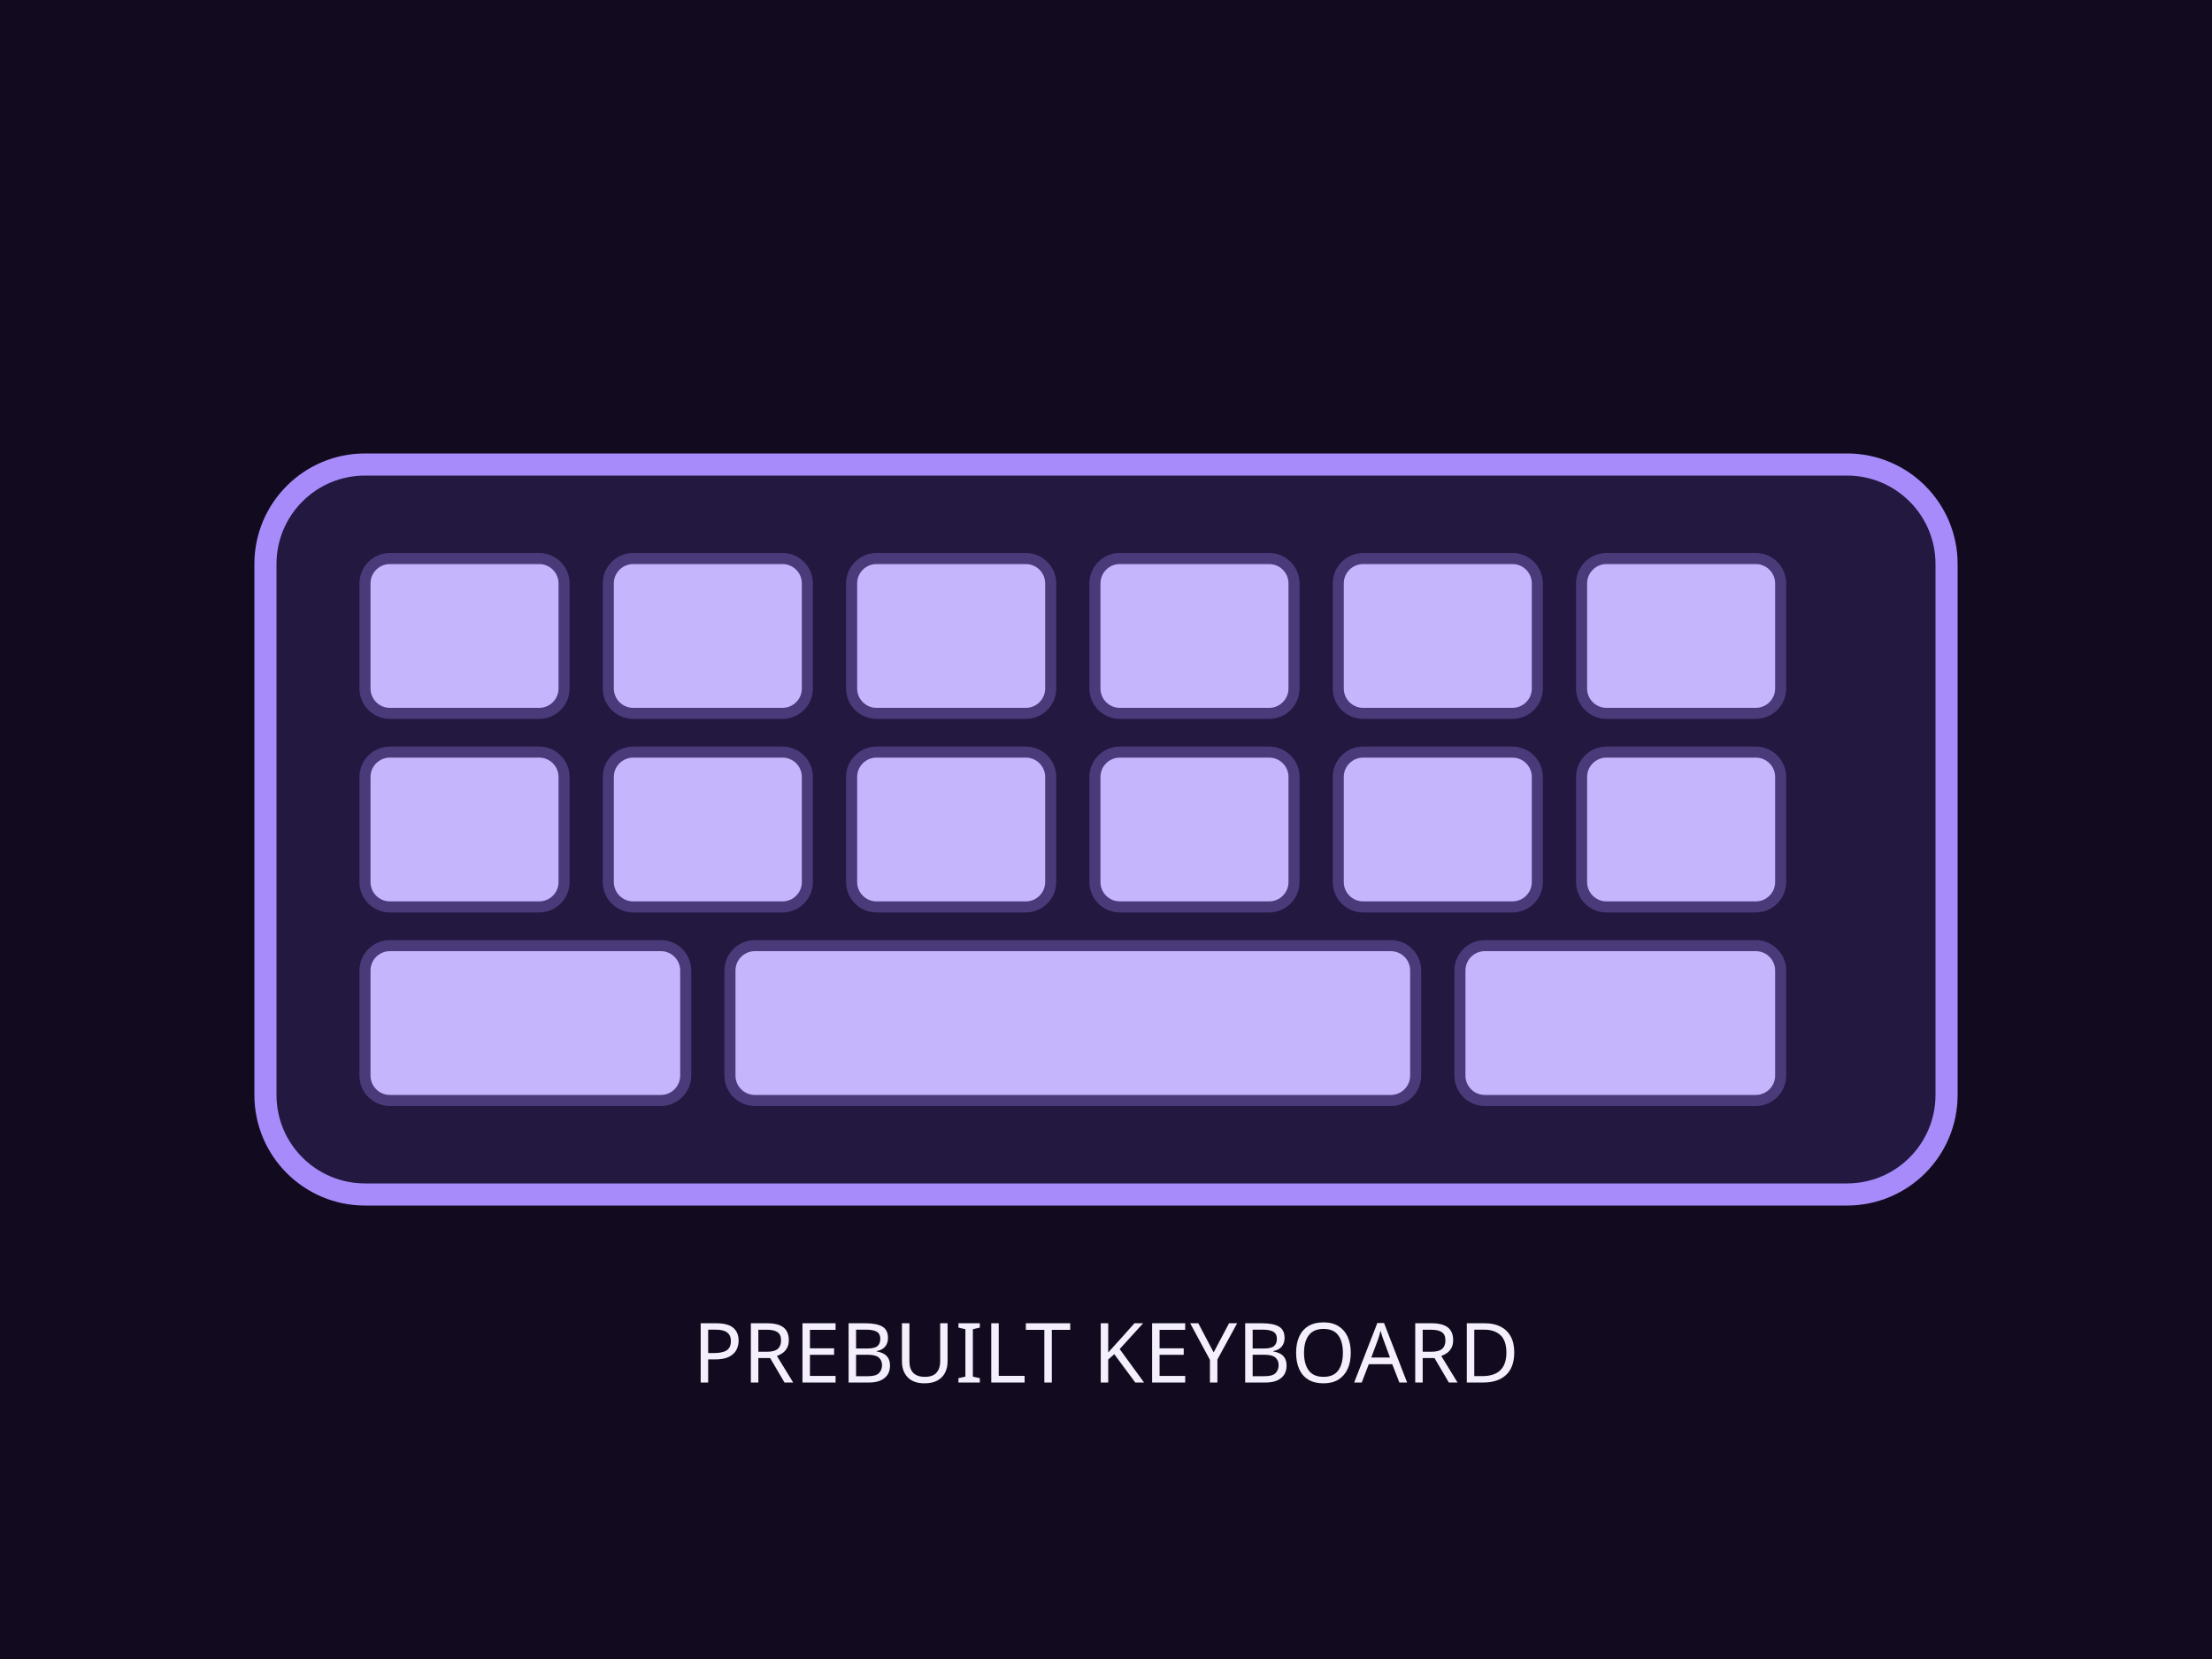
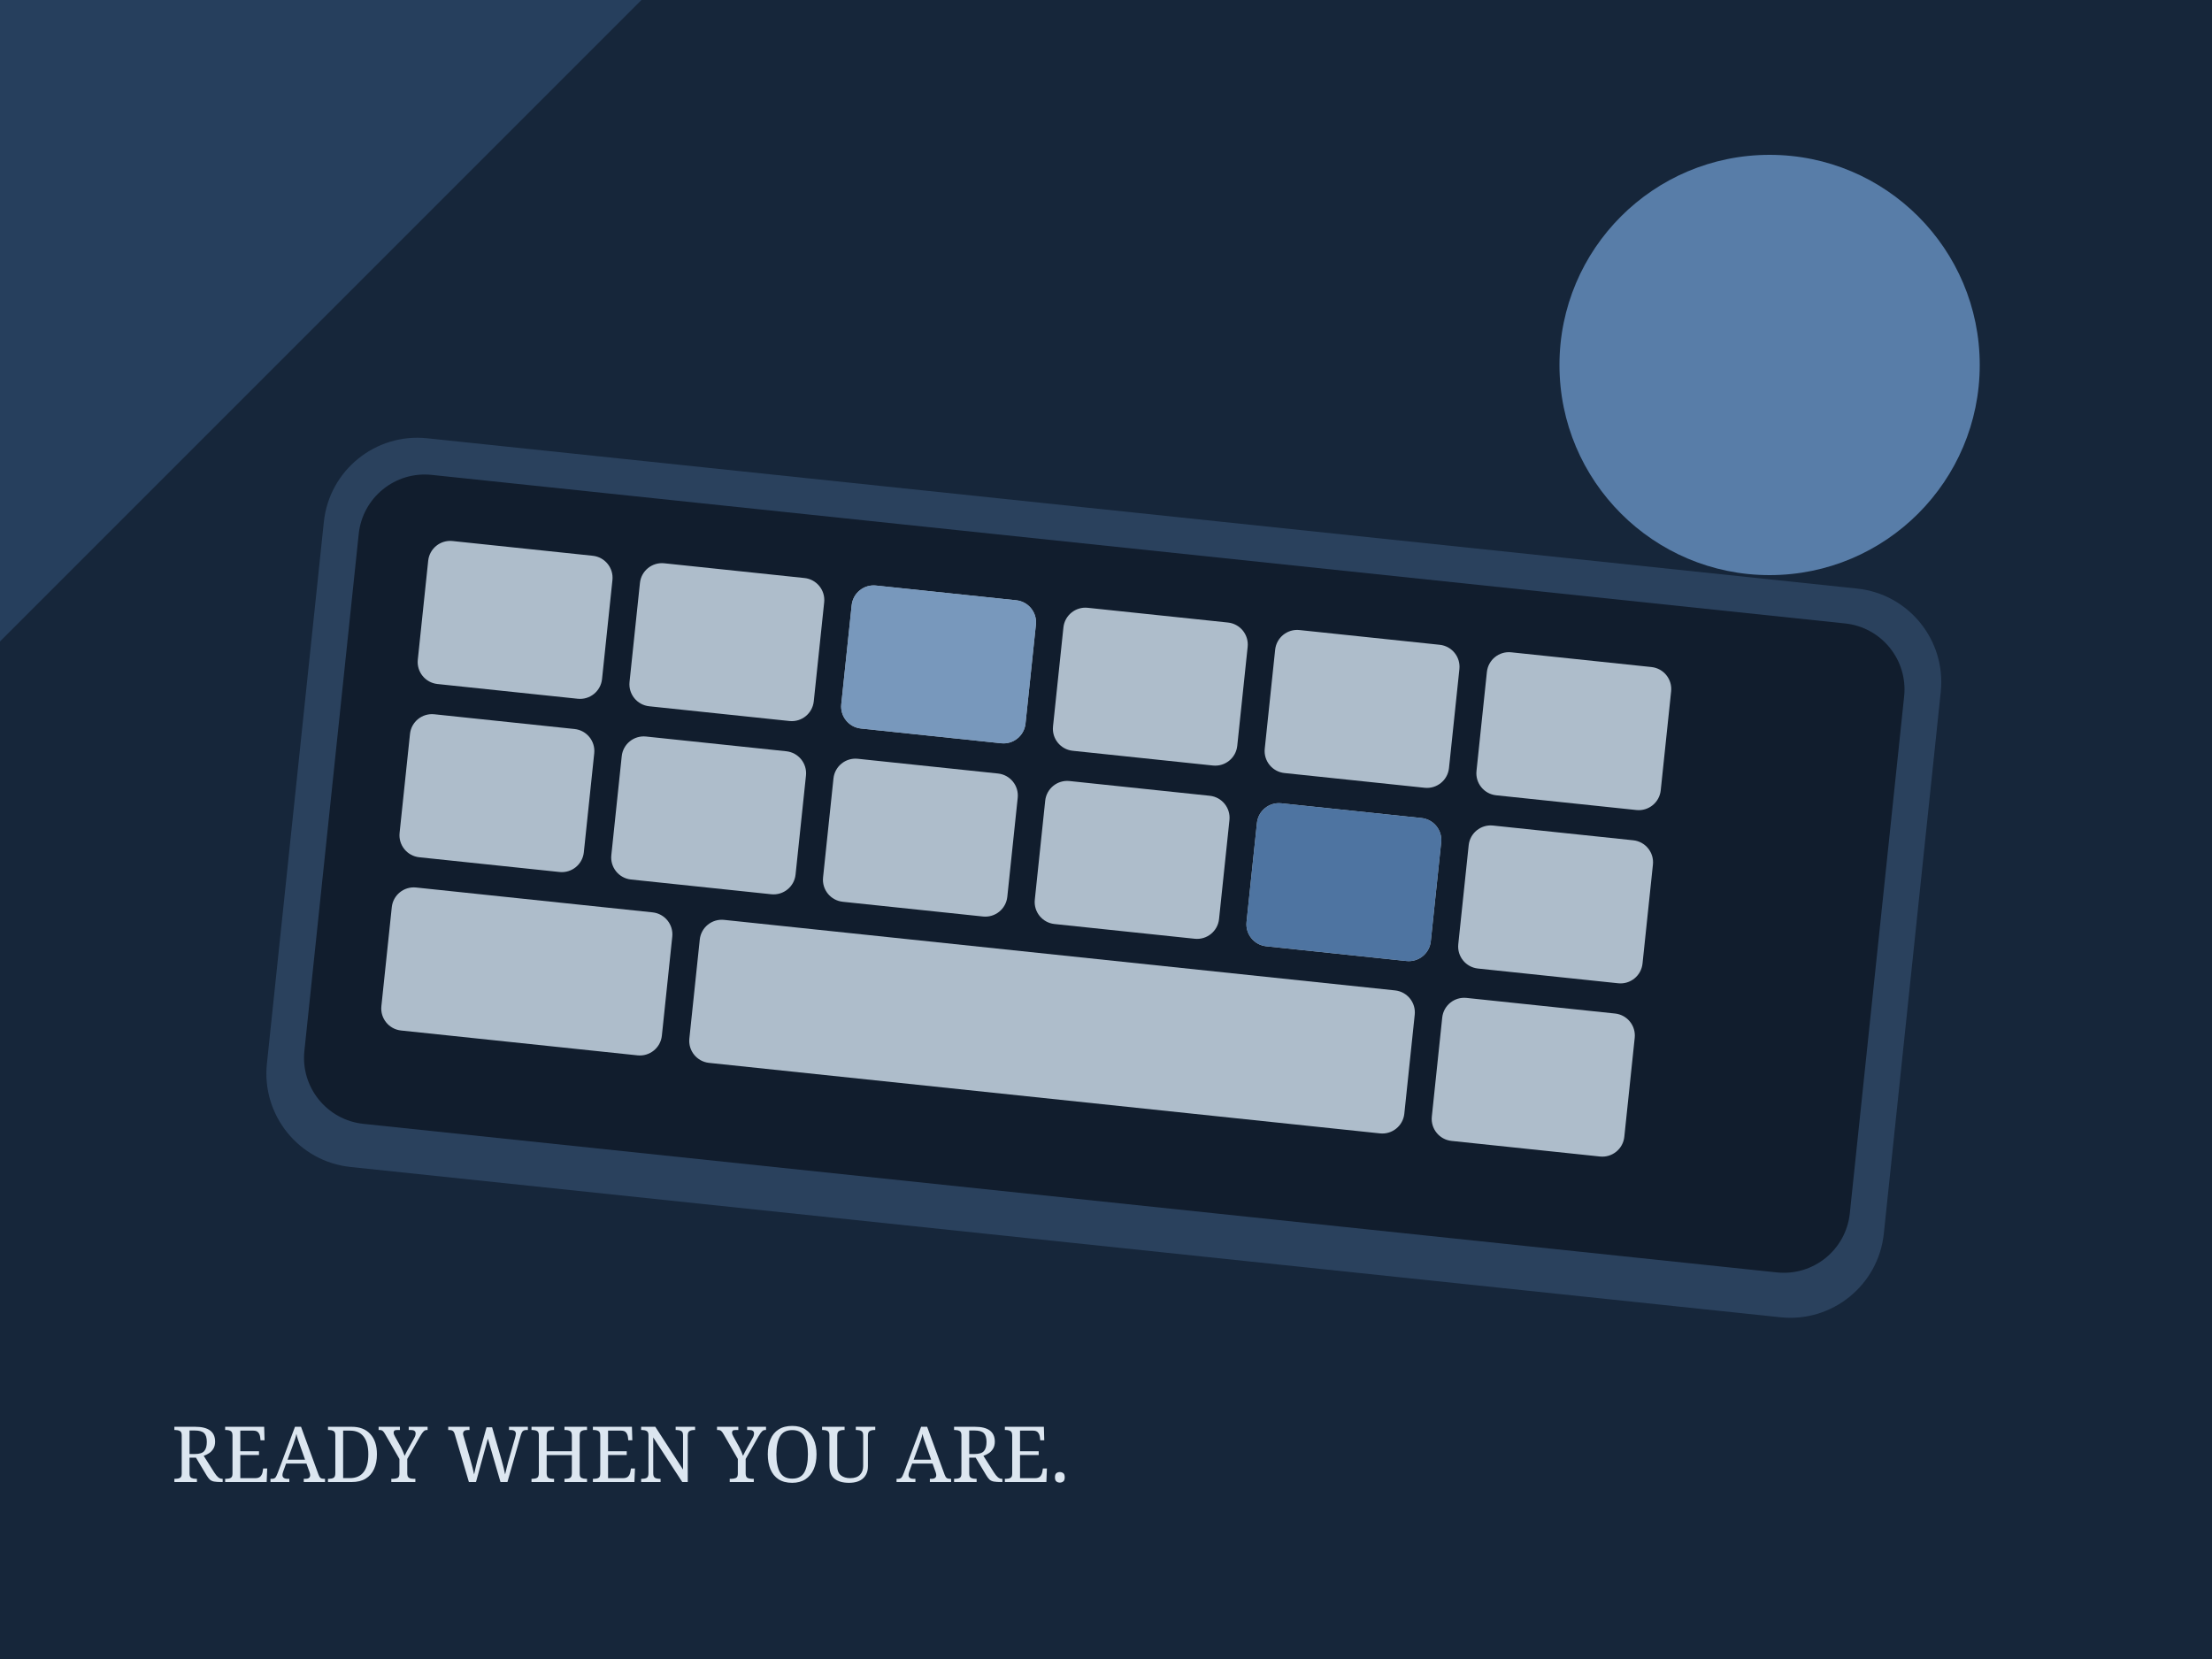
<svg xmlns="http://www.w3.org/2000/svg" viewBox="0 0 800 600" role="img" aria-label="Ilustrasi prebuilt keyboard">
-   <rect width="800" height="600" fill="#120b1f" />
-   <rect x="96" y="168" width="608" height="264" rx="36" fill="#221840" stroke="#a78bfa" stroke-width="8" />
-   <g fill="#c4b5fd" stroke="#4b3a7a" stroke-width="4">
-     <rect x="132" y="202" width="72" height="56" rx="9" />
-     <rect x="220" y="202" width="72" height="56" rx="9" />
-     <rect x="308" y="202" width="72" height="56" rx="9" />
-     <rect x="396" y="202" width="72" height="56" rx="9" />
-     <rect x="484" y="202" width="72" height="56" rx="9" />
-     <rect x="572" y="202" width="72" height="56" rx="9" />
-     <rect x="132" y="272" width="72" height="56" rx="9" />
-     <rect x="220" y="272" width="72" height="56" rx="9" />
-     <rect x="308" y="272" width="72" height="56" rx="9" />
-     <rect x="396" y="272" width="72" height="56" rx="9" />
-     <rect x="484" y="272" width="72" height="56" rx="9" />
-     <rect x="572" y="272" width="72" height="56" rx="9" />
-     <rect x="132" y="342" width="116" height="56" rx="9" />
-     <rect x="264" y="342" width="248" height="56" rx="9" />
-     <rect x="528" y="342" width="116" height="56" rx="9" />
+   <rect width="800" height="600" fill="#16263a" />
+   <path d="M0 0h232L0 232z" fill="#263f5d" />
+   <circle cx="640" cy="132" r="76" fill="#587da8" />
+   <g transform="rotate(6 400 310)">
+     <rect x="106" y="185" width="588" height="265" rx="34" fill="#2a415d" />
+     <rect x="119" y="198" width="562" height="236" rx="24" fill="#111d2d" />
+     <g fill="#aebdcb">
+       <rect x="145" y="221" width="67" height="52" rx="8" />
+       <rect x="222" y="221" width="67" height="52" rx="8" />
+       <rect x="299" y="221" width="67" height="52" rx="8" />
+       <rect x="376" y="221" width="67" height="52" rx="8" />
+       <rect x="453" y="221" width="67" height="52" rx="8" />
+       <rect x="530" y="221" width="67" height="52" rx="8" />
+       <rect x="145" y="284" width="67" height="52" rx="8" />
+       <rect x="222" y="284" width="67" height="52" rx="8" />
+       <rect x="299" y="284" width="67" height="52" rx="8" />
+       <rect x="376" y="284" width="67" height="52" rx="8" />
+       <rect x="453" y="284" width="67" height="52" rx="8" />
+       <rect x="530" y="284" width="67" height="52" rx="8" />
+       <rect x="145" y="347" width="102" height="52" rx="8" />
+       <rect x="257" y="347" width="260" height="52" rx="8" />
+       <rect x="527" y="347" width="70" height="52" rx="8" />
+     </g>
+     <rect x="299" y="221" width="67" height="52" rx="8" fill="#7898bc" />
+     <rect x="453" y="284" width="67" height="52" rx="8" fill="#4e74a1" />
  </g>
-   <text x="400" y="500" fill="#f4effc" font-family="system-ui,sans-serif" font-size="30" text-anchor="middle">PREBUILT KEYBOARD</text>
+   <text x="62" y="536" fill="#dce6f0" font-family="Georgia,serif" font-size="28">READY WHEN YOU ARE.</text>
</svg>
